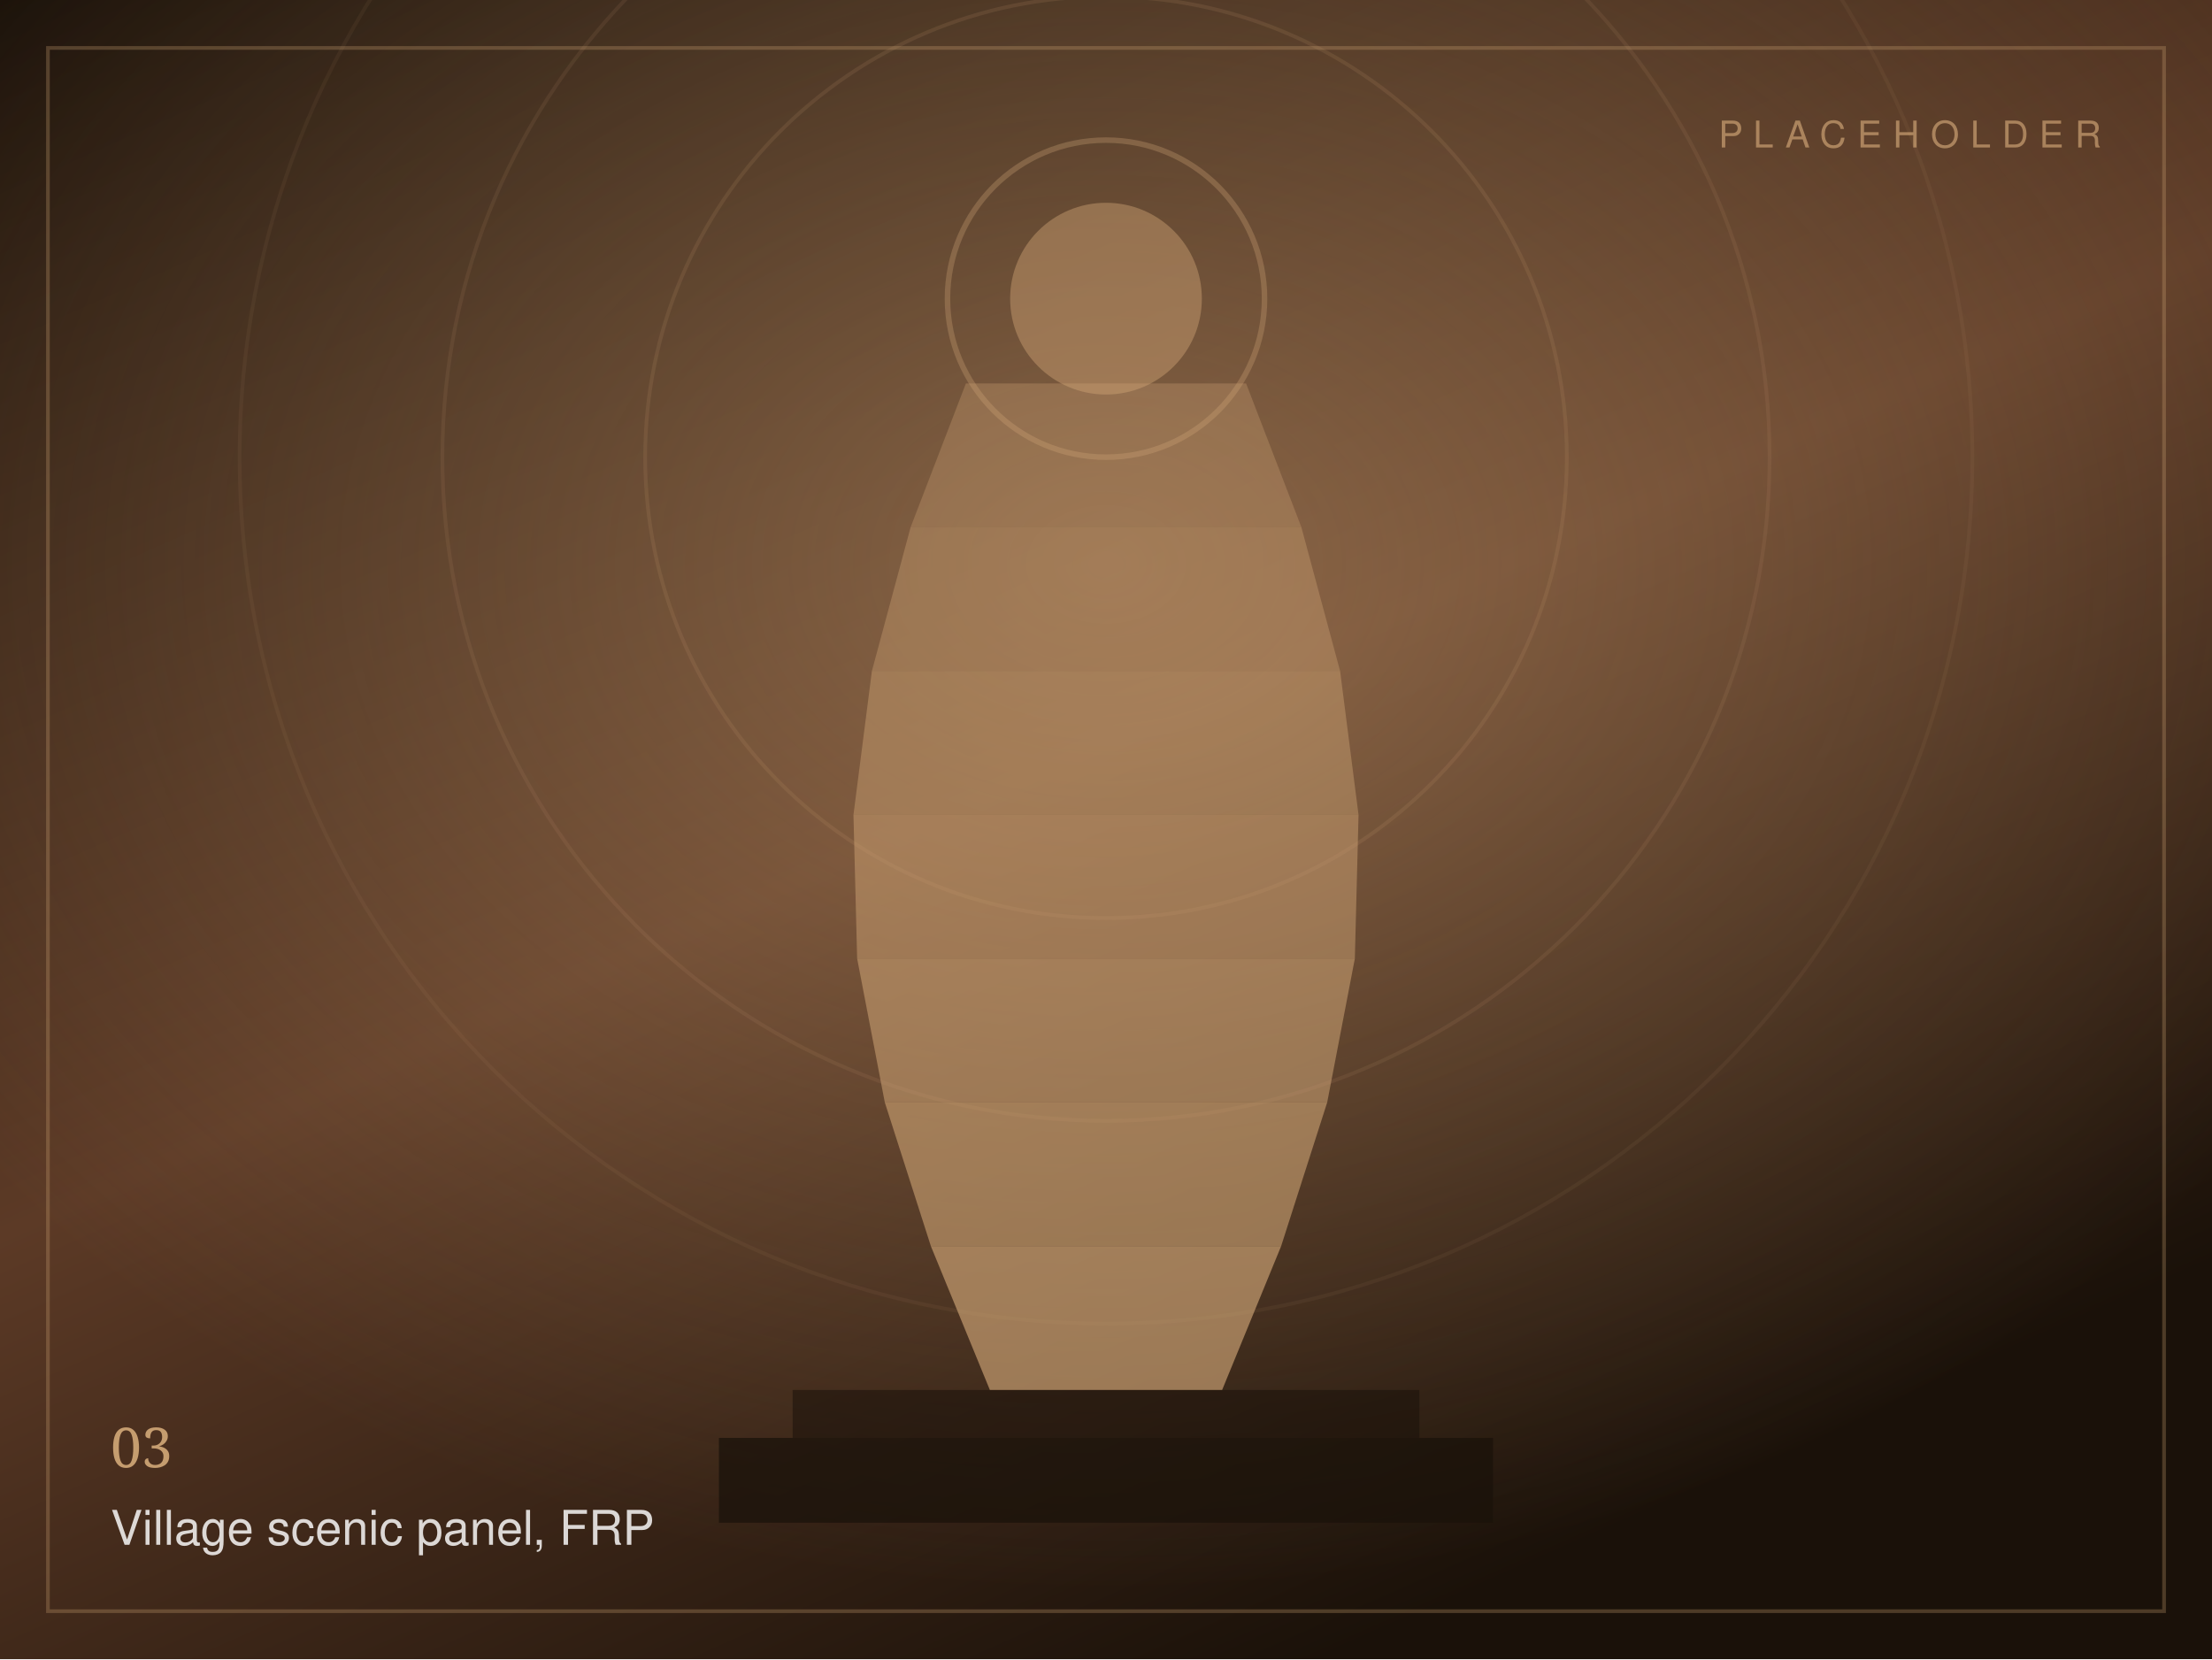
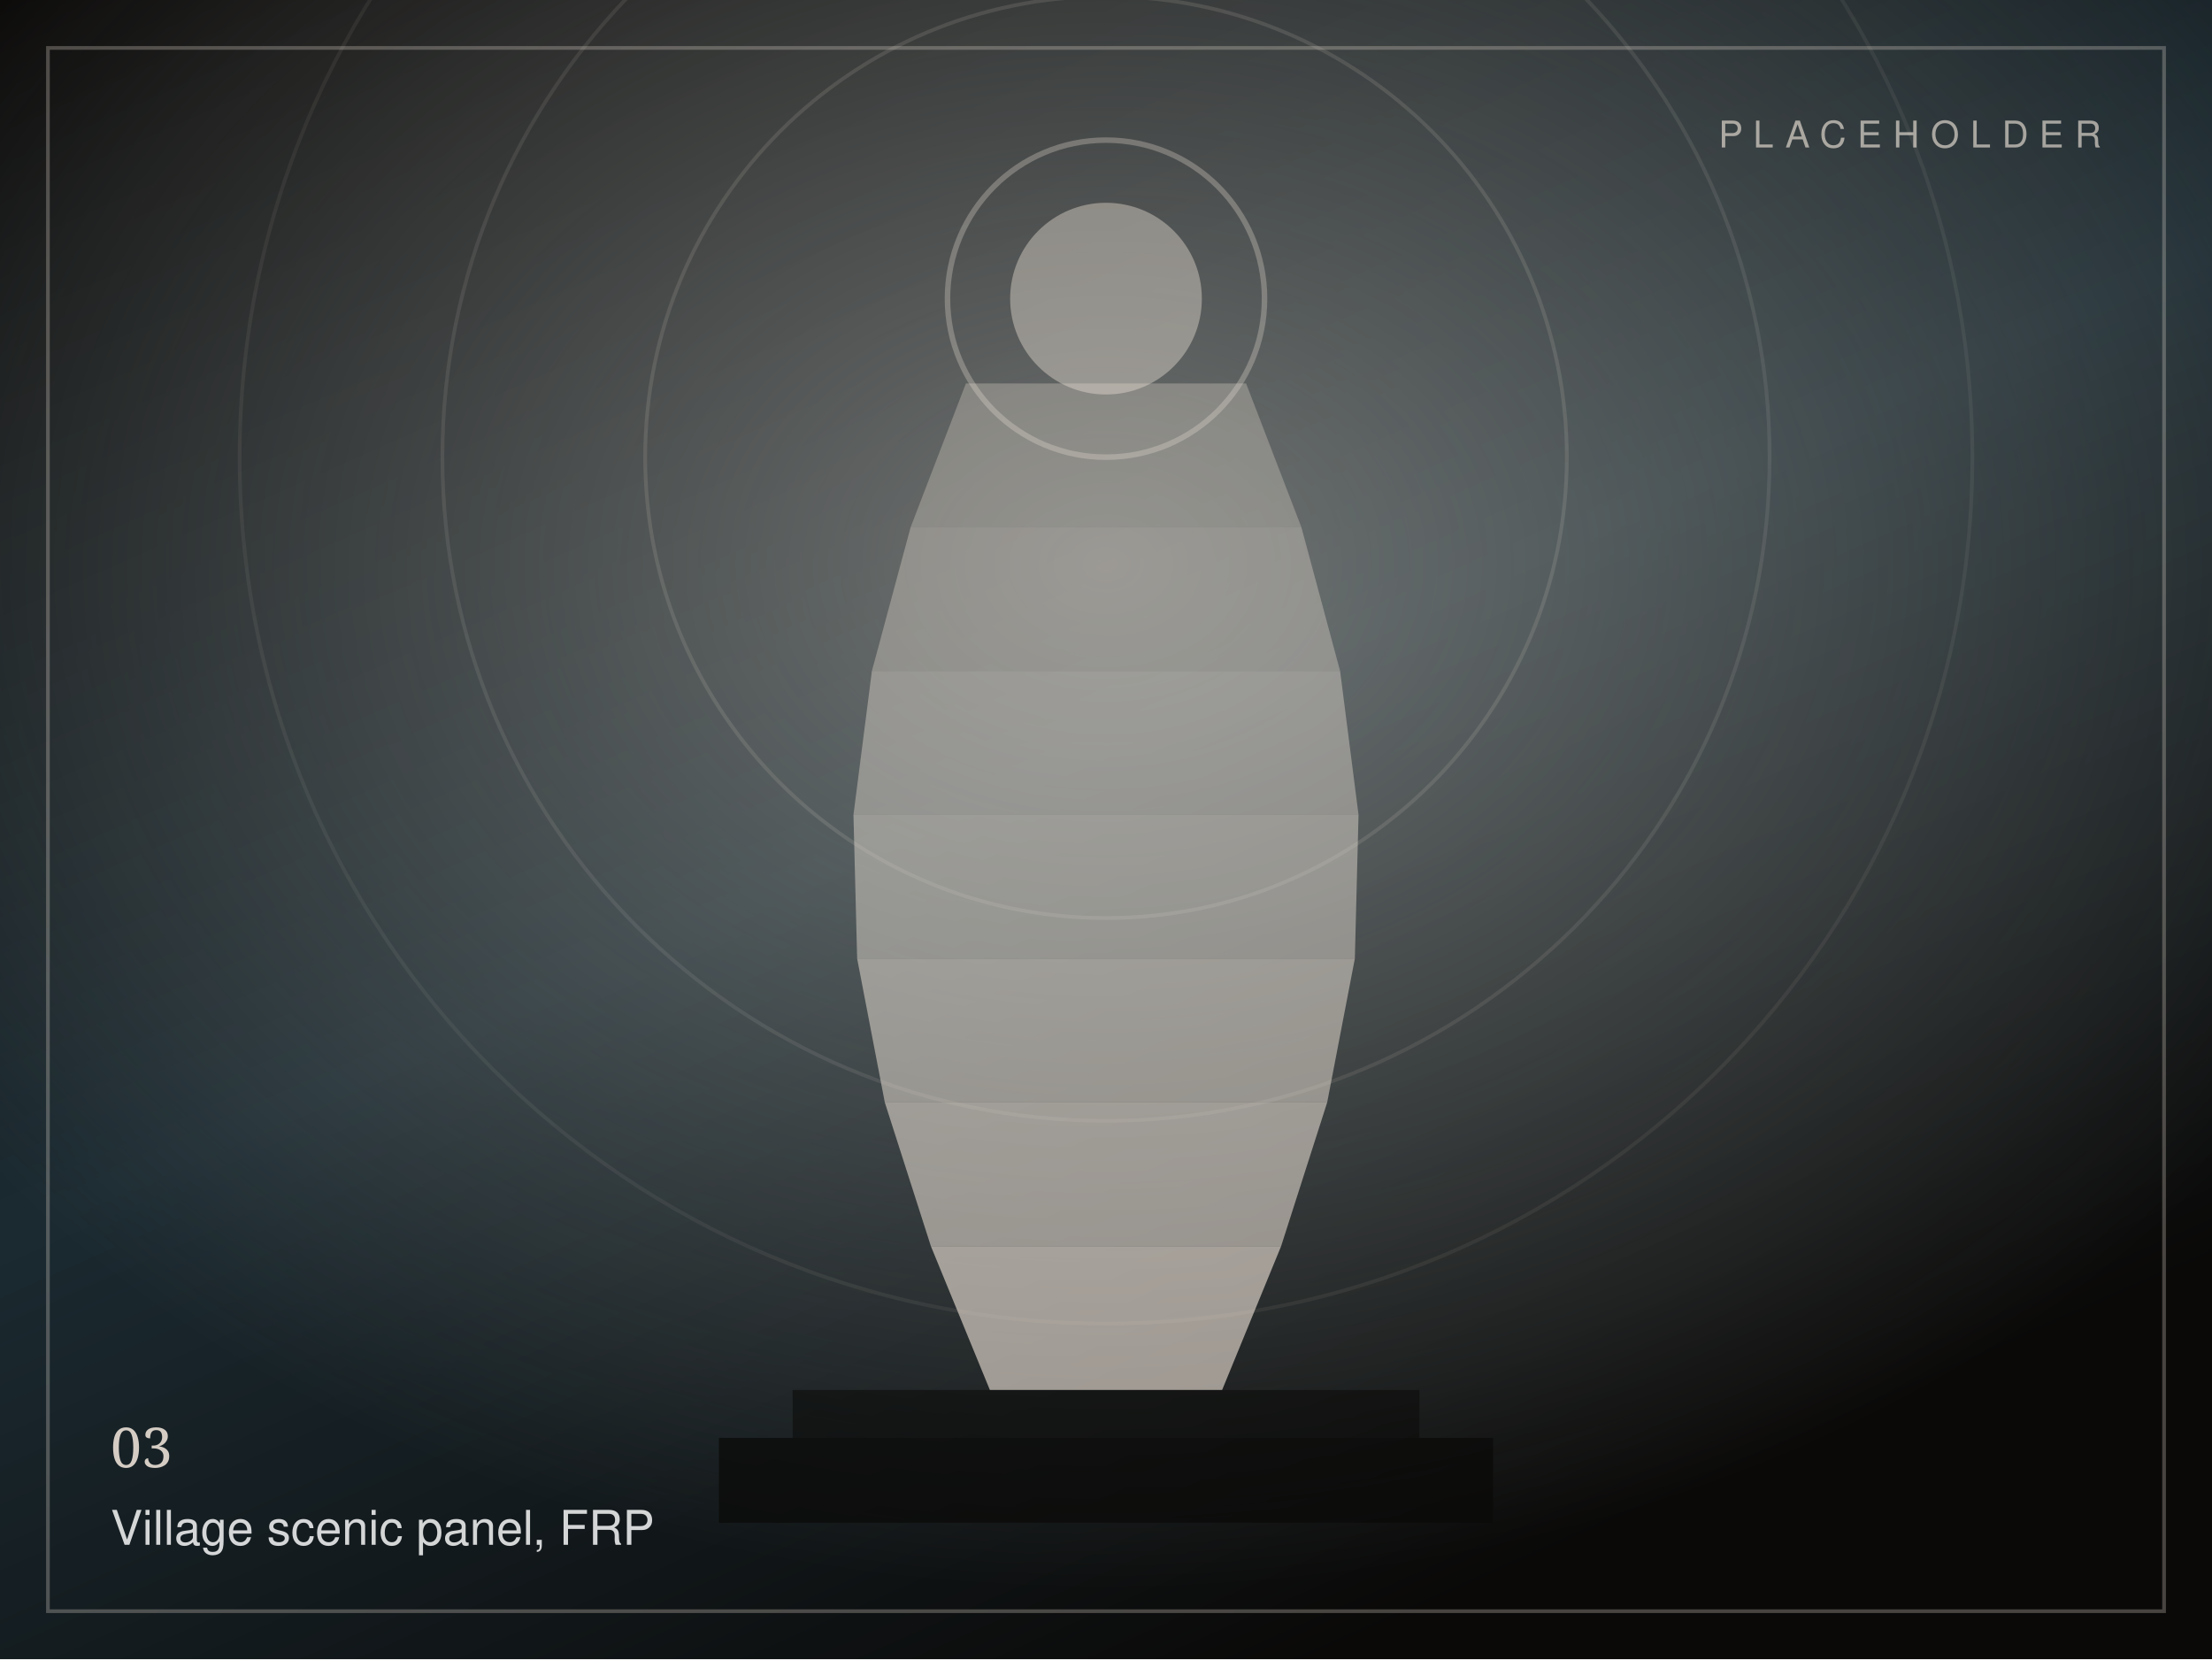
<svg xmlns="http://www.w3.org/2000/svg" viewBox="0 0 1200 900" width="1200" height="900" role="img" aria-label="Village scenic panel, FRP">
  <defs>
    <linearGradient id="g22" x1="0" y1="0" x2="0.6" y2="1">
-       <stop offset="0" stop-color="#1a1109" />
-       <stop offset="0.55" stop-color="#5c3a26" />
-       <stop offset="1" stop-color="#1a1109" />
+       <stop offset="0" stop-color="#0A0908" />
+       <stop offset="0.55" stop-color="#1B2A31" />
+       <stop offset="1" stop-color="#0A0908" />
    </linearGradient>
    <radialGradient id="r22" cx="0.5" cy="0.34" r="0.62">
-       <stop offset="0" stop-color="#d3a878" stop-opacity="0.42" />
-       <stop offset="1" stop-color="#d3a878" stop-opacity="0" />
+       <stop offset="0" stop-color="#EAE0D5" stop-opacity="0.42" />
+       <stop offset="1" stop-color="#EAE0D5" stop-opacity="0" />
    </radialGradient>
  </defs>
  <rect width="1200" height="900" fill="url(#g22)" />
  <rect width="1200" height="900" fill="url(#r22)" />
-   <rect x="390" y="780" width="420" height="46" fill="#1a1109" opacity="0.75" />
-   <rect x="430" y="754" width="340" height="26" fill="#1a1109" opacity="0.55" />
-   <path d="M524 208 L676 208 L706 286 L494 286 Z" fill="#d3a878" opacity="0.30" />
-   <path d="M494 286 L706 286 L727 364 L473 364 Z" fill="#d3a878" opacity="0.35" />
-   <path d="M473 364 L727 364 L737 442 L463 442 Z" fill="#d3a878" opacity="0.41" />
-   <path d="M463 442 L737 442 L735 520 L465 520 Z" fill="#d3a878" opacity="0.46" />
-   <path d="M465 520 L735 520 L720 598 L480 598 Z" fill="#d3a878" opacity="0.52" />
-   <path d="M480 598 L720 598 L695 676 L505 676 Z" fill="#d3a878" opacity="0.57" />
-   <path d="M505 676 L695 676 L663 754 L537 754 Z" fill="#d3a878" opacity="0.63" />
-   <circle cx="600" cy="162" r="52" fill="#d3a878" opacity="0.42" />
-   <circle cx="600" cy="162" r="86" fill="none" stroke="#d3a878" stroke-opacity="0.30" stroke-width="3" />
-   <circle cx="600" cy="248" r="250" fill="none" stroke="#d3a878" stroke-opacity="0.13" stroke-width="2" />
-   <circle cx="600" cy="248" r="360" fill="none" stroke="#d3a878" stroke-opacity="0.10" stroke-width="2" />
-   <circle cx="600" cy="248" r="470" fill="none" stroke="#d3a878" stroke-opacity="0.07" stroke-width="2" />
-   <rect x="26" y="26" width="1148" height="848" fill="none" stroke="#d3a878" stroke-opacity="0.28" stroke-width="2" />
-   <text x="60" y="796" font-family="Georgia,serif" font-size="30" fill="#d3a878" opacity="0.9">03</text>
+   <rect x="390" y="780" width="420" height="46" fill="#0A0908" opacity="0.75" />
+   <rect x="430" y="754" width="340" height="26" fill="#0A0908" opacity="0.55" />
+   <path d="M524 208 L676 208 L706 286 L494 286 Z" fill="#EAE0D5" opacity="0.30" />
+   <path d="M494 286 L706 286 L727 364 L473 364 Z" fill="#EAE0D5" opacity="0.35" />
+   <path d="M473 364 L727 364 L737 442 L463 442 Z" fill="#EAE0D5" opacity="0.41" />
+   <path d="M463 442 L737 442 L735 520 L465 520 Z" fill="#EAE0D5" opacity="0.46" />
+   <path d="M465 520 L735 520 L720 598 L480 598 Z" fill="#EAE0D5" opacity="0.52" />
+   <path d="M480 598 L720 598 L695 676 L505 676 Z" fill="#EAE0D5" opacity="0.57" />
+   <path d="M505 676 L695 676 L663 754 L537 754 Z" fill="#EAE0D5" opacity="0.63" />
+   <circle cx="600" cy="162" r="52" fill="#EAE0D5" opacity="0.42" />
+   <circle cx="600" cy="162" r="86" fill="none" stroke="#EAE0D5" stroke-opacity="0.30" stroke-width="3" />
+   <circle cx="600" cy="248" r="250" fill="none" stroke="#EAE0D5" stroke-opacity="0.13" stroke-width="2" />
+   <circle cx="600" cy="248" r="360" fill="none" stroke="#EAE0D5" stroke-opacity="0.10" stroke-width="2" />
+   <circle cx="600" cy="248" r="470" fill="none" stroke="#EAE0D5" stroke-opacity="0.07" stroke-width="2" />
+   <rect x="26" y="26" width="1148" height="848" fill="none" stroke="#EAE0D5" stroke-opacity="0.28" stroke-width="2" />
+   <text x="60" y="796" font-family="Georgia,serif" font-size="30" fill="#EAE0D5" opacity="0.9">03</text>
  <text x="60" y="838" font-family="Helvetica,Arial,sans-serif" font-size="26" fill="#ffffff" opacity="0.82">Village scenic panel, FRP</text>
-   <text x="1140" y="80" text-anchor="end" font-family="Helvetica,Arial,sans-serif" font-size="20" letter-spacing="6" fill="#d3a878" opacity="0.65">PLACEHOLDER</text>
+   <text x="1140" y="80" text-anchor="end" font-family="Helvetica,Arial,sans-serif" font-size="20" letter-spacing="6" fill="#EAE0D5" opacity="0.65">PLACEHOLDER</text>
</svg>
